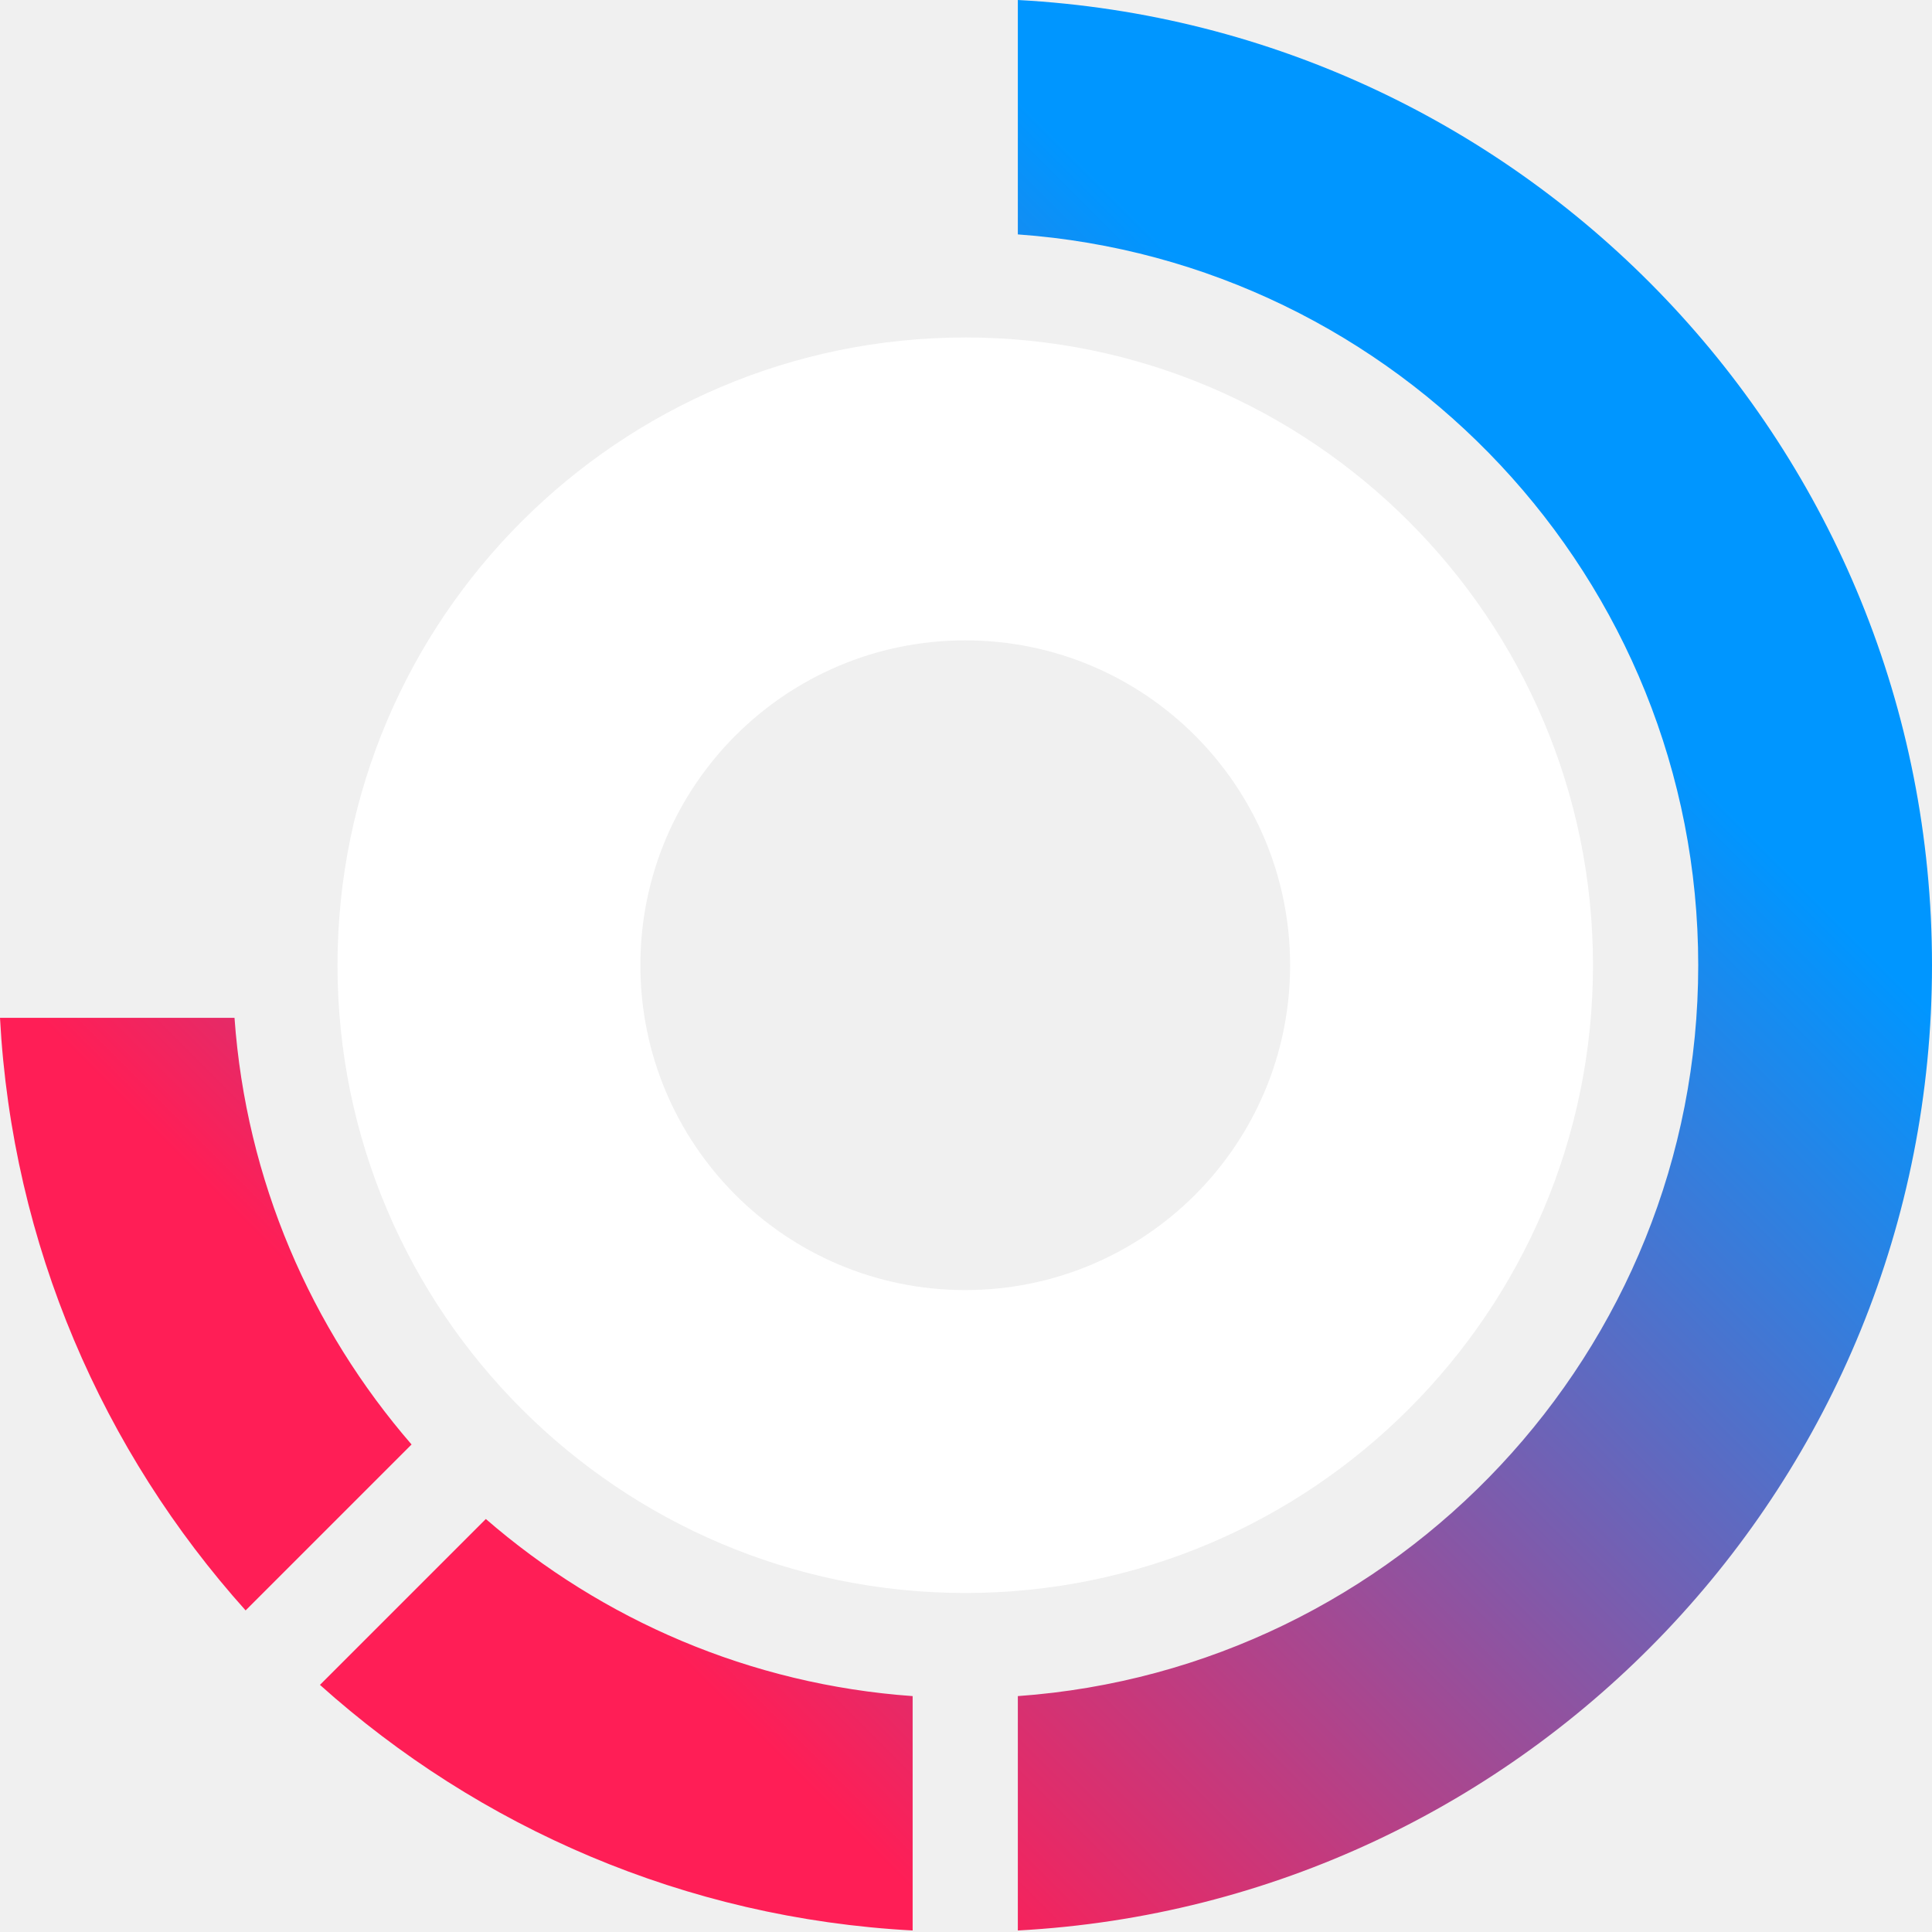
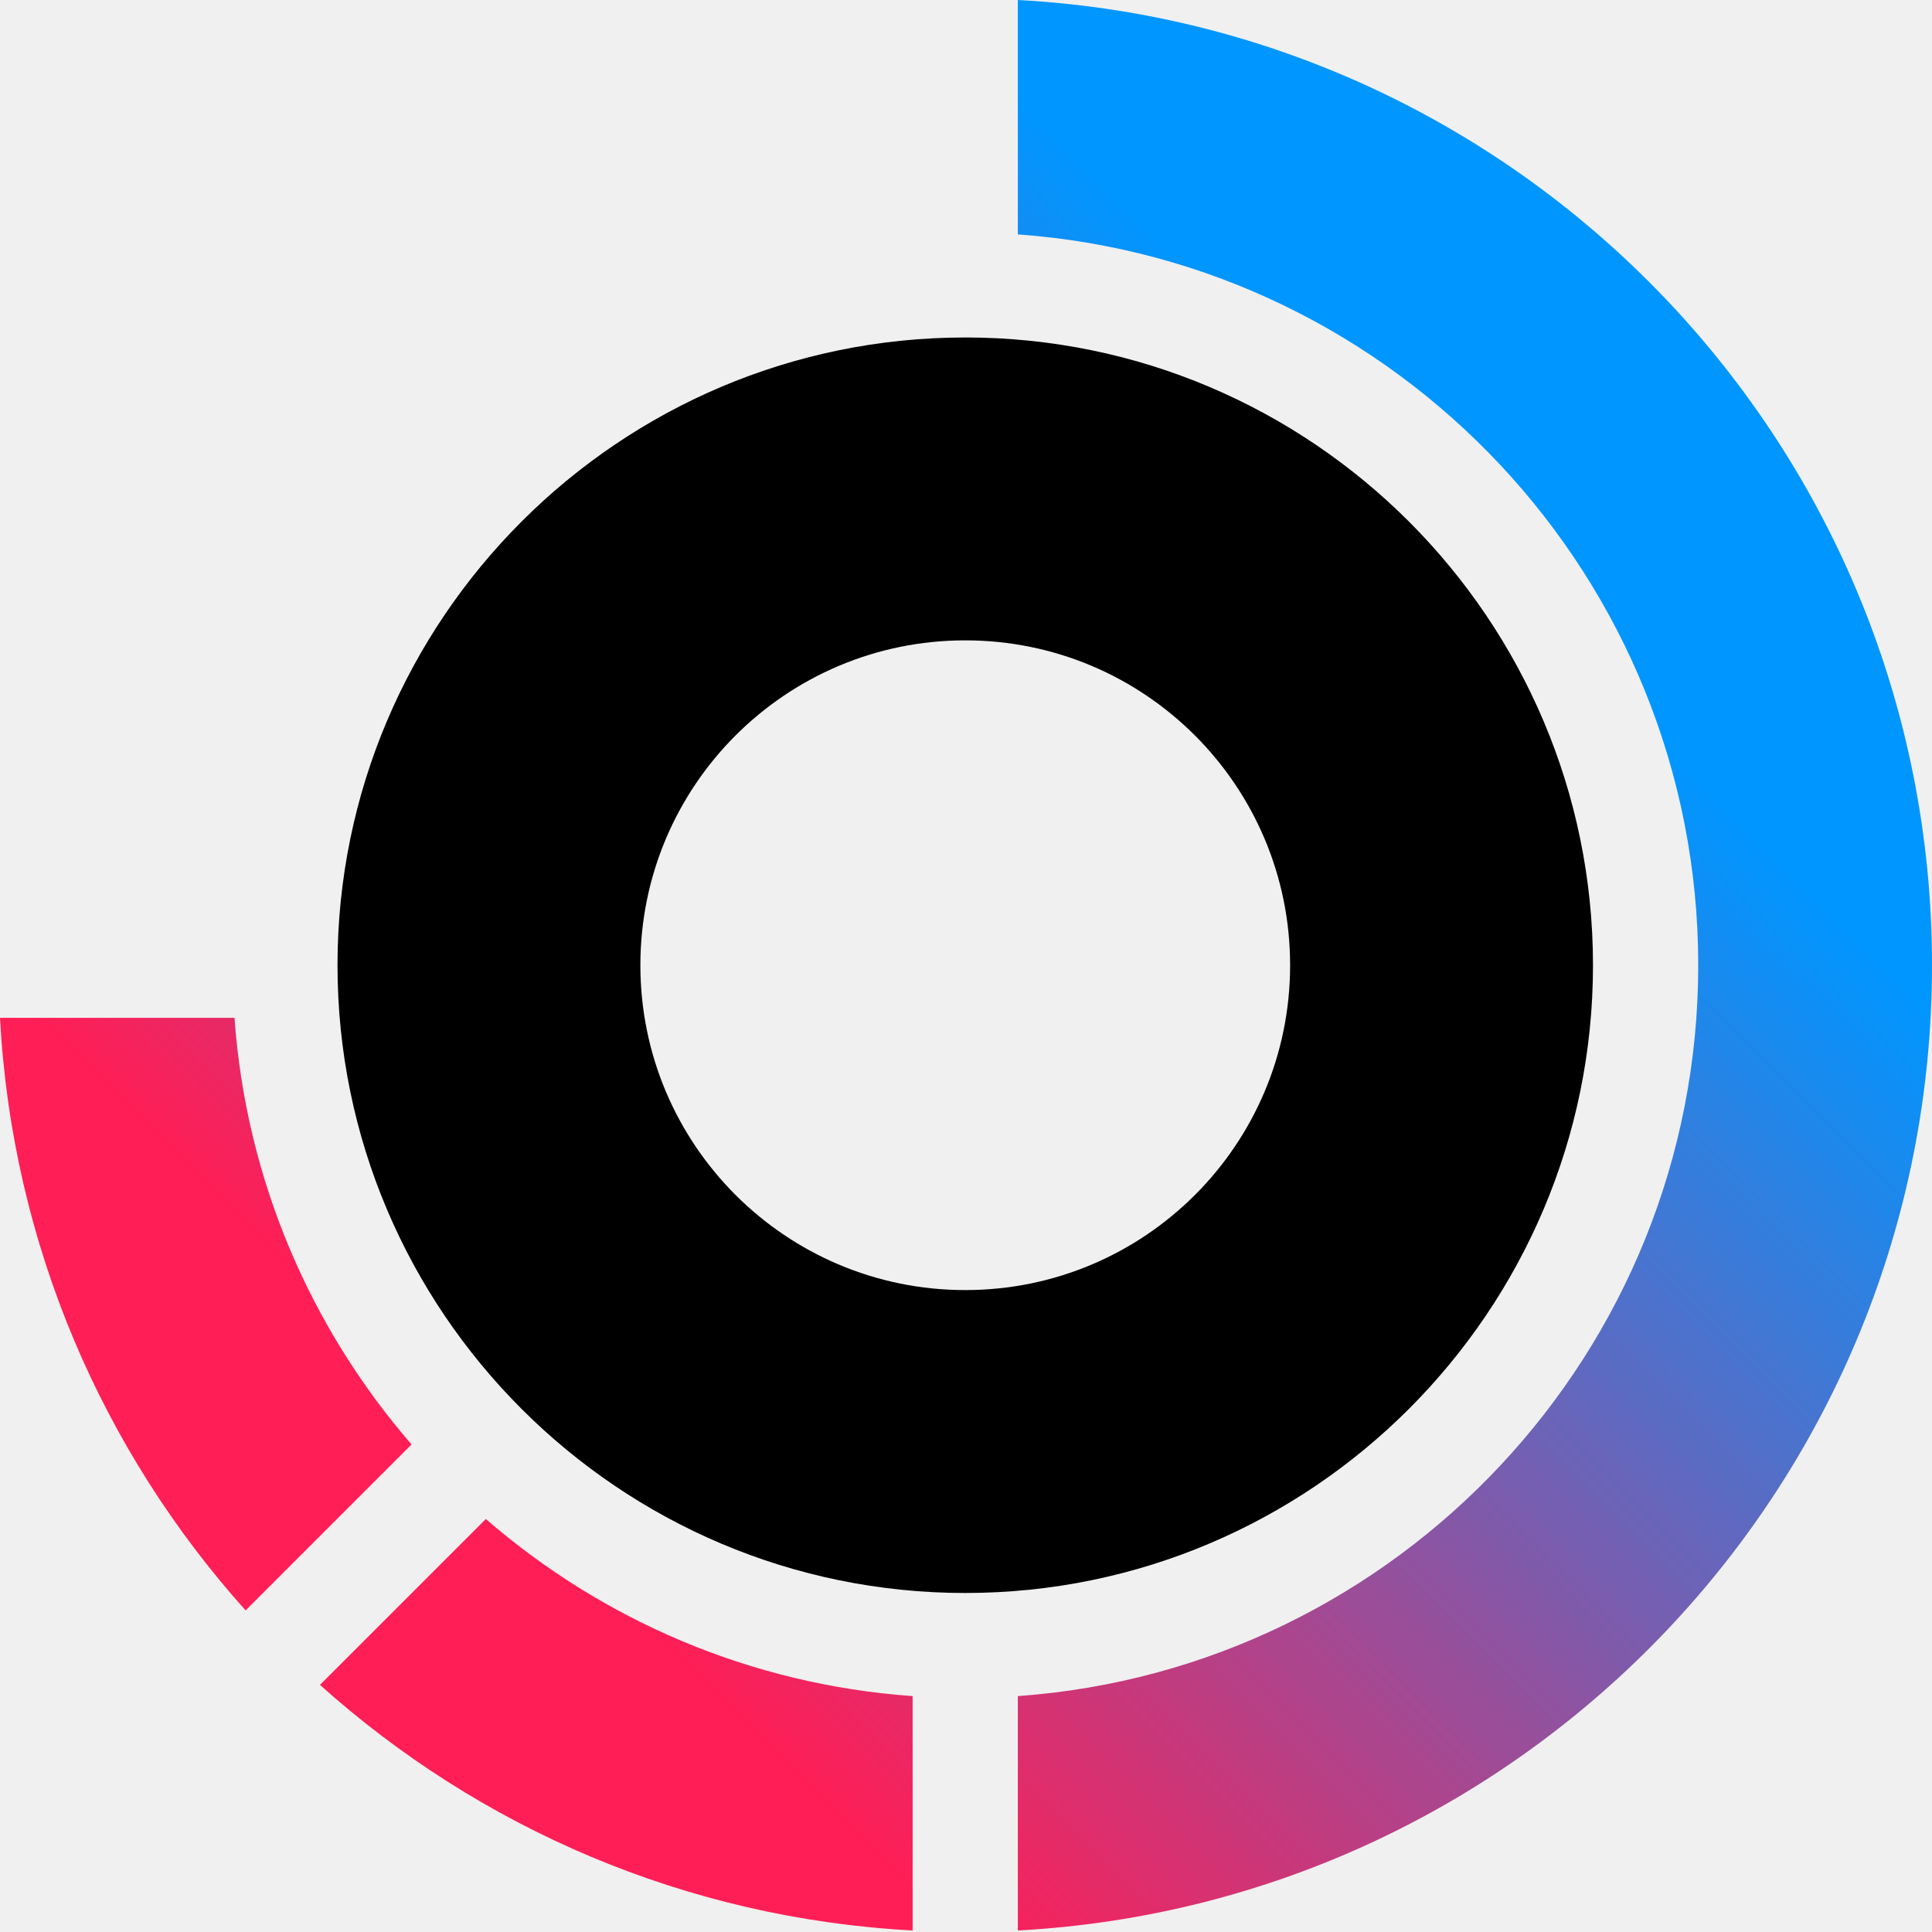
<svg xmlns="http://www.w3.org/2000/svg" fill="none" viewBox="0 0 100 100">
  <g clip-path="url(#a)">
-     <path fill="#fff" d="M49.961 17.468c-17.916 0-32.492 14.576-32.492 32.493 0 17.916 14.576 32.492 32.492 32.492S82.453 67.877 82.453 49.96 67.877 17.467 49.961 17.467m0 49.307c-9.288 0-16.815-7.527-16.815-16.815s7.527-16.814 16.815-16.814 16.815 7.527 16.815 16.815-7.527 16.814-16.815 16.814" />
+     <path fill="currentColor" d="M49.961 17.468c-17.916 0-32.492 14.576-32.492 32.493 0 17.916 14.576 32.492 32.492 32.492S82.453 67.877 82.453 49.96 67.877 17.467 49.961 17.467m0 49.307c-9.288 0-16.815-7.527-16.815-16.815s7.527-16.814 16.815-16.814 16.815 7.527 16.815 16.815-7.527 16.814-16.815 16.814" />
    <path fill="url(#b)" fill-rule="evenodd" d="M52.683 12.132V0C79.053 1.41 100 23.24 100 49.96S79.052 98.507 52.683 99.922V87.79C72.336 86.386 87.9 69.964 87.9 49.96S72.336 13.537 52.683 12.133M21.305 74.769c-5.21-6.015-8.568-13.675-9.167-22.086H0c.63 11.769 5.337 22.449 12.713 30.672l8.586-8.586zM47.238 99.92V87.79c-8.417-.6-16.077-3.951-22.091-9.167l-8.586 8.586c8.229 7.382 18.908 12.083 30.67 12.712z" clip-rule="evenodd" />
  </g>
  <defs>
    <linearGradient id="b" x1="54.644" x2="5.464" y1="7.026" y2="56.206" gradientUnits="userSpaceOnUse">
      <stop stop-color="#0096ff" />
      <stop offset="1" stop-color="#ff1e56" />
    </linearGradient>
    <clipPath id="a">
-       <path fill="#fff" d="M0 0h100v100H0z" />
+       <path fill="currentColor" d="M0 0h100v100H0z" />
    </clipPath>
  </defs>
</svg>
